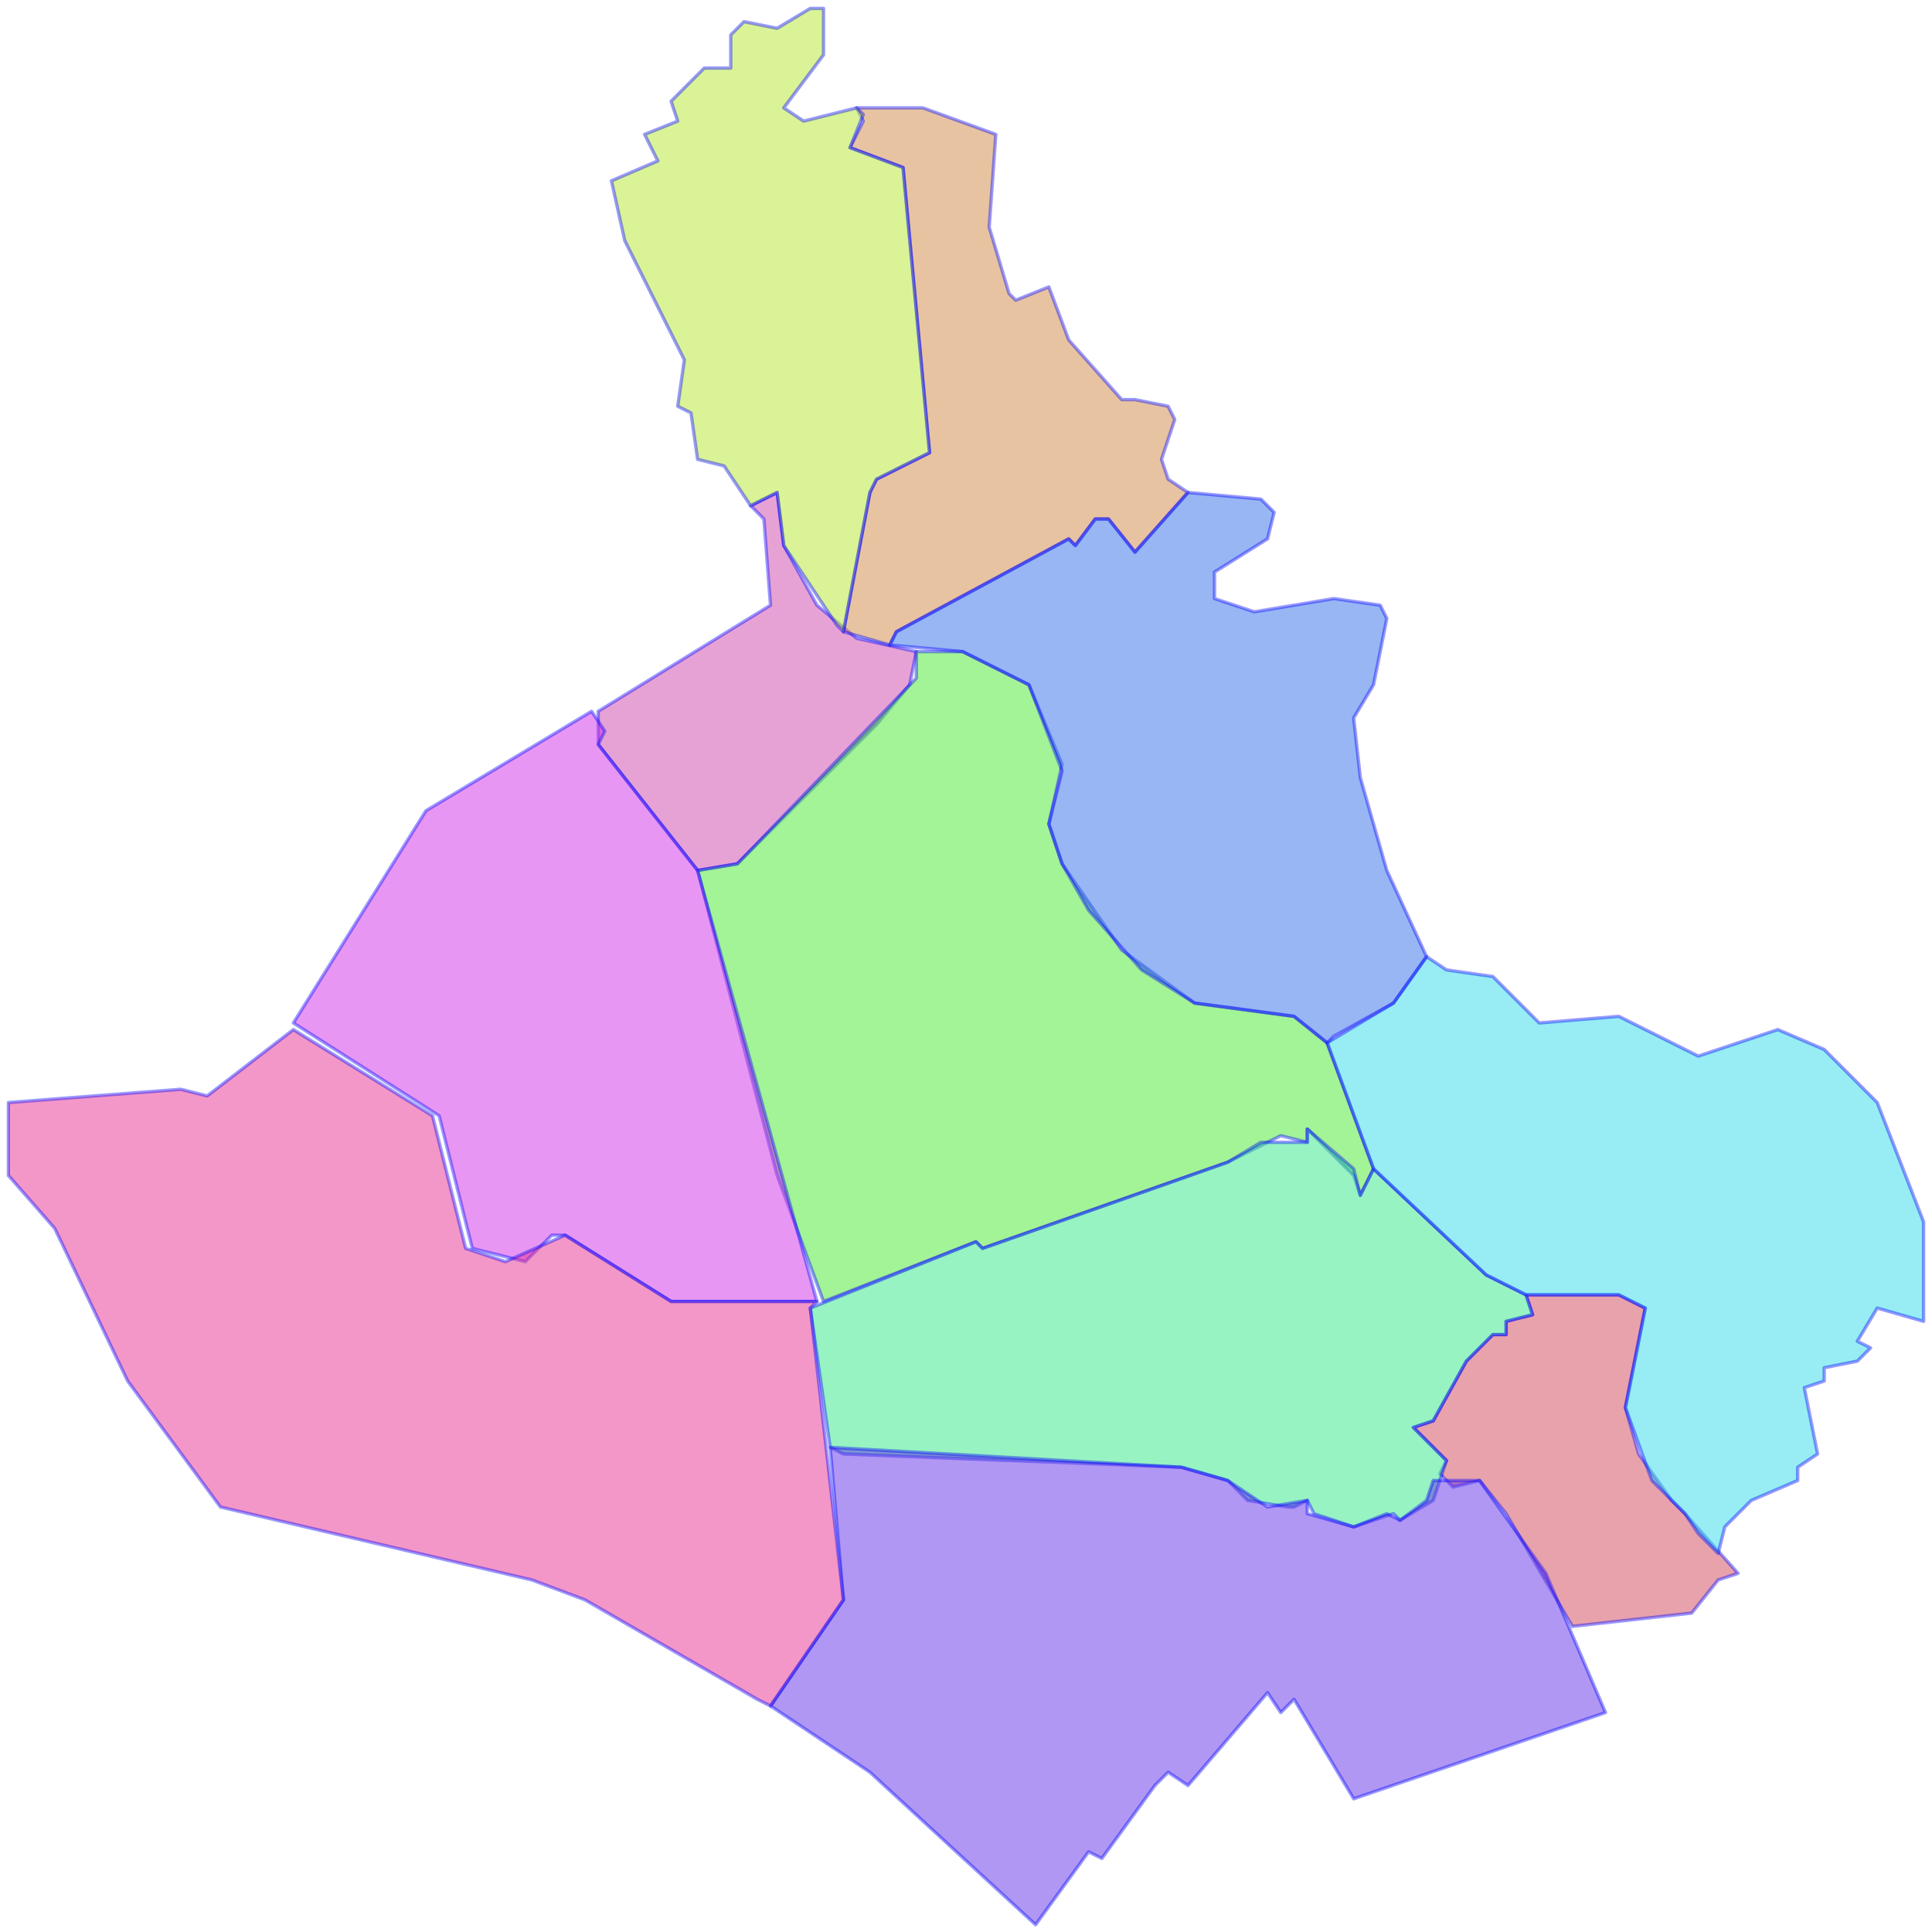
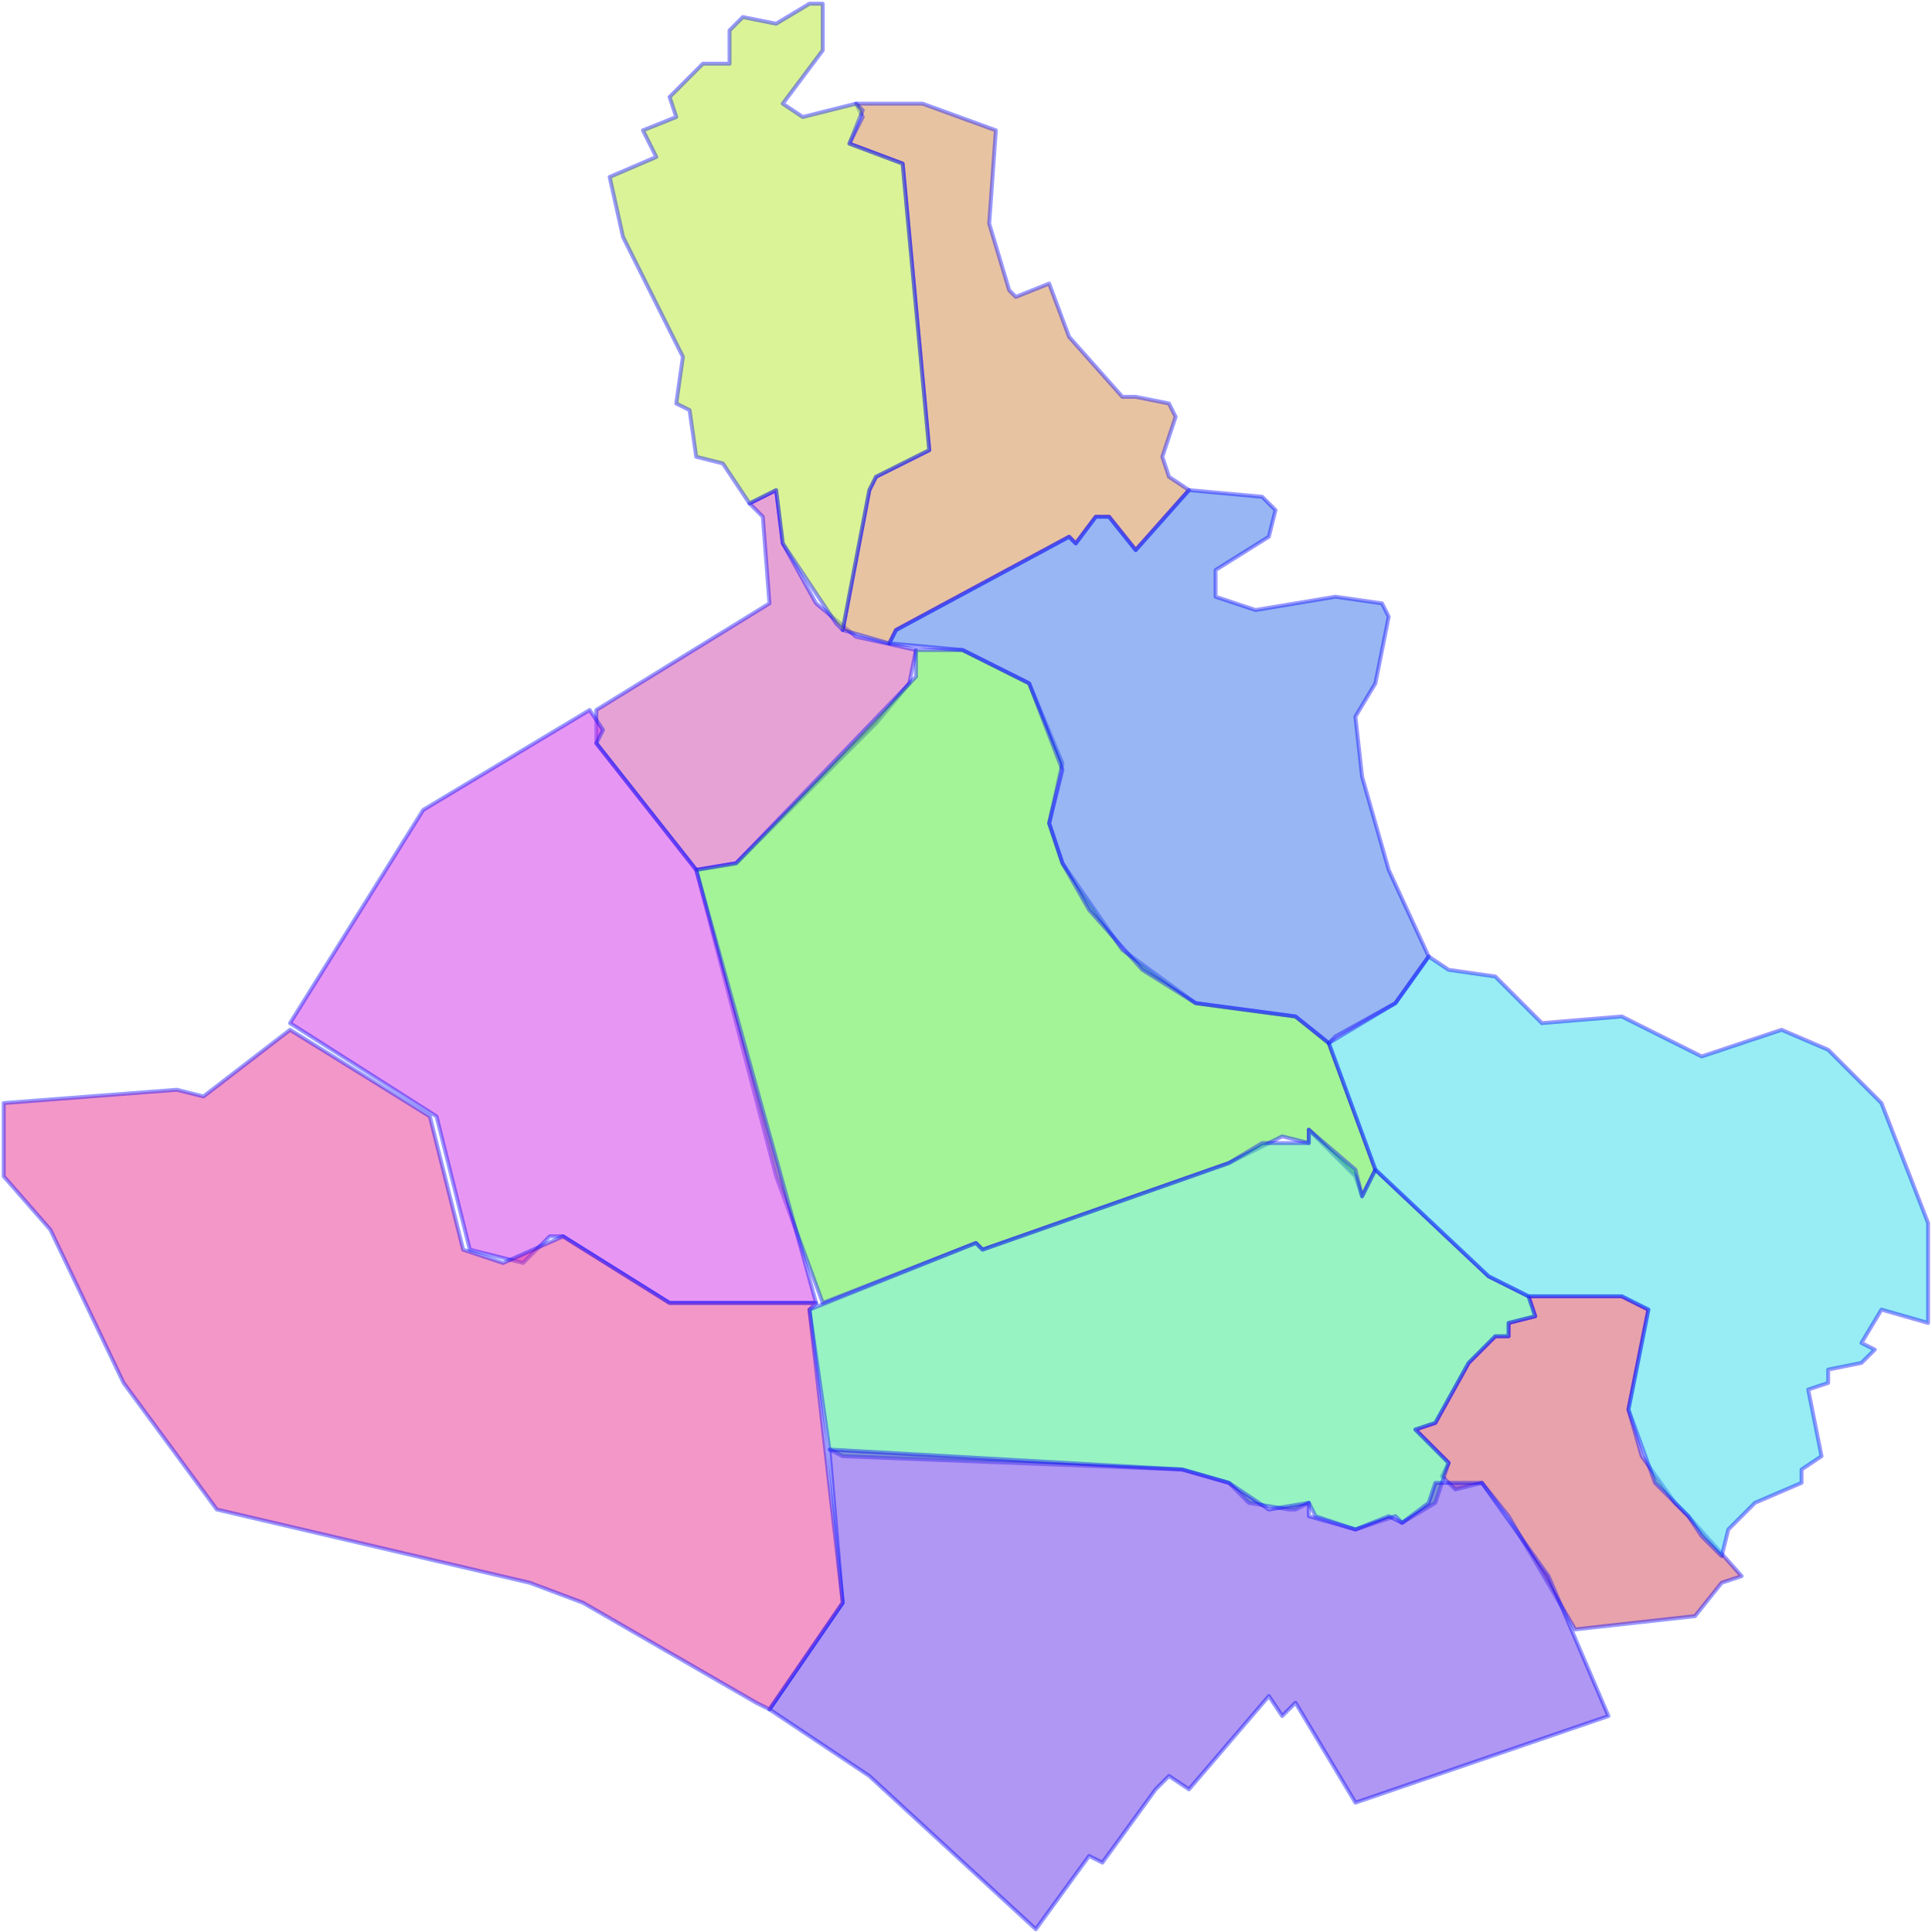
- <svg xmlns="http://www.w3.org/2000/svg" width="578" height="578" viewBox="0 0 578 578" fill="none">
-   <g id="67">
-     <g id="Group">
-       <path id="67_ChauDoc" fill-rule="evenodd" clip-rule="evenodd" d="M262.234 216.767L220.6 258.426L208.704 260.412L178.965 222.718V212.799L230.513 181.058L228.53 155.268L224.565 151.301L232.496 147.333L234.478 163.203L244.391 181.058L256.288 190.977L274.13 194.945L272.148 204.864L262.234 216.767Z" fill="#D147AC" fill-opacity="0.5" stroke="#0000FF" stroke-opacity="0.4" stroke-linecap="round" stroke-linejoin="round" />
-       <path id="67_LongXuyen" fill-rule="evenodd" clip-rule="evenodd" d="M504.114 452.843L519.974 470.698L514.025 472.681L506.097 482.6L470.409 486.568L450.584 452.843L442.653 442.924L434.721 444.907L430.756 440.941L432.739 436.973L422.827 427.054L428.773 425.069L438.687 407.214L446.618 399.28H450.584V395.312L458.512 393.329L456.53 387.376H484.286L492.217 391.344L486.269 421.101L490.234 434.988L500.148 448.875L504.114 452.843Z" fill="#D1475A" fill-opacity="0.5" stroke="#0000FF" stroke-opacity="0.4" stroke-linecap="round" stroke-linejoin="round" />
-       <path id="67_TanChau" fill-rule="evenodd" clip-rule="evenodd" d="M339.557 119.559L349.469 121.543L351.452 125.511L347.486 137.414L349.469 143.365L355.417 147.333L339.557 165.187L331.626 155.268H327.661L321.712 163.203L319.729 161.22L268.182 188.993L266.199 192.961L252.322 188.993L260.253 147.333L262.234 143.365L278.096 135.43L270.165 50.125L254.305 44.173L258.271 36.238L256.288 32.27H276.113L297.921 40.206L295.939 67.98L301.887 87.818L303.87 89.802L313.784 85.834L319.729 101.705L335.592 119.559H339.557Z" fill="#D18847" fill-opacity="0.5" stroke="#0000FF" stroke-opacity="0.4" stroke-linecap="round" stroke-linejoin="round" />
-       <path id="67_AnPhu" fill-rule="evenodd" clip-rule="evenodd" d="M250.339 187.009L234.478 163.203L232.496 147.333L224.565 151.301L216.635 139.398L208.704 137.414L206.722 123.527L202.757 121.543L204.739 107.656L186.896 71.947L182.93 54.093L196.809 48.141L192.843 40.206L202.757 36.238L200.774 30.287L210.687 20.367H218.617V10.448L222.583 6.481L232.496 8.465L242.409 2.513H246.374V16.4L234.478 32.27L240.426 36.238L256.288 32.27L258.271 34.254L254.305 44.173L270.165 50.125L278.096 135.43L262.234 143.365L260.253 147.333L252.322 188.993L250.339 187.009Z" fill="#B7E830" fill-opacity="0.5" stroke="#0000FF" stroke-opacity="0.4" stroke-linecap="round" stroke-linejoin="round" />
-       <path id="67_ChauPhu" fill-rule="evenodd" clip-rule="evenodd" d="M397.053 311.992L410.93 349.682L406.965 357.619L404.982 351.668L391.105 337.781V341.749L383.174 339.763L367.314 347.7L293.956 373.489L291.973 371.506L246.374 389.361L232.496 351.668L208.704 260.412L220.6 258.426L274.13 202.88V194.945H288.01L307.835 204.864L317.747 228.67L313.784 246.524L317.747 258.426L335.592 284.218L357.4 300.088L387.139 304.056L397.053 311.992Z" fill="#49E830" fill-opacity="0.5" stroke="#0000FF" stroke-opacity="0.4" stroke-linecap="round" stroke-linejoin="round" />
-       <path id="67_ChauThanh" fill-rule="evenodd" clip-rule="evenodd" d="M385.157 450.86L373.26 448.875L367.314 442.924L353.434 438.956L252.322 434.988L248.357 433.005L242.409 391.344L291.973 371.506L293.956 373.489L367.314 347.7L377.225 341.749H391.105V337.781L404.982 349.682L406.965 357.619L410.93 349.682L444.635 381.425L456.53 387.376L458.512 393.329L450.584 395.312V399.28H446.618L438.687 407.214L428.773 425.069L422.827 427.054L432.739 436.973L428.773 448.875L418.862 454.826L416.879 452.843L404.982 456.811L393.088 452.843L391.105 448.875L387.139 450.86H385.157Z" fill="#30E886" fill-opacity="0.5" stroke="#0000FF" stroke-opacity="0.4" stroke-linecap="round" stroke-linejoin="round" />
-       <path id="67_ChoMoi" fill-rule="evenodd" clip-rule="evenodd" d="M504.114 452.843L494.2 442.924L486.269 421.101L492.217 391.344L484.286 387.376H456.53L444.635 381.425L410.93 349.682L397.053 311.992L416.879 300.088L426.79 286.2L432.739 290.169L446.618 292.151L460.495 306.038L484.286 304.056L508.077 315.957L531.871 308.024L545.748 313.975L561.61 329.845L575.487 365.555V395.312L561.61 391.344L555.662 401.263L559.627 403.248L555.662 407.214L545.748 409.199V413.167L539.799 415.15L543.765 434.988L537.816 438.956V442.924L523.939 448.875L516.008 456.811L514.025 464.745L508.077 458.794L504.114 452.843Z" fill="#30DCE8" fill-opacity="0.5" stroke="#0000FF" stroke-opacity="0.4" stroke-linecap="round" stroke-linejoin="round" />
-       <path id="67_PhuTan" fill-rule="evenodd" clip-rule="evenodd" d="M397.053 311.992L387.139 304.056L357.4 300.088L341.54 290.169L325.678 272.313L317.747 258.426L313.784 246.524L317.747 230.654L307.835 204.864L288.01 194.945L266.199 192.961L268.182 188.993L319.729 161.22L321.712 163.203L327.661 155.268H331.626L339.557 165.187L355.417 147.333L377.225 149.316L381.191 153.284L379.208 161.22L363.348 171.139V179.074L375.243 183.042L399.034 179.074L412.913 181.058L414.896 185.026L410.93 204.864L404.982 214.783L406.965 232.637L414.896 260.412L426.79 286.2L416.879 300.088L399.034 310.007L397.053 311.992Z" fill="#306EE8" fill-opacity="0.5" stroke="#0000FF" stroke-opacity="0.4" stroke-linecap="round" stroke-linejoin="round" />
-       <path id="67_ThoaiSon" fill-rule="evenodd" clip-rule="evenodd" d="M345.503 534.18L329.643 556.003L325.678 554.018L309.818 575.841L260.253 530.212L230.513 510.374L252.322 478.632L248.357 433.005L353.434 438.956L367.314 442.924L379.208 450.86L391.105 448.875V452.843L404.982 456.811L414.896 452.843L418.862 454.826L426.79 448.875L428.773 442.924H442.652L462.478 470.698L480.321 512.357L404.982 538.148L387.139 508.391L383.174 512.357L379.208 506.406L355.417 534.18L349.469 530.212L345.503 534.18Z" fill="#6130E8" fill-opacity="0.5" stroke="#0000FF" stroke-opacity="0.4" stroke-linecap="round" stroke-linejoin="round" />
-       <path id="67_TinhBien" fill-rule="evenodd" clip-rule="evenodd" d="M244.391 389.361H200.774L169.052 369.523H165.087L157.156 377.457L141.296 373.488L131.383 333.813L87.765 306.038L127.417 242.557L176.983 212.799L180.948 218.751L178.965 222.718L208.704 260.412L244.391 389.361Z" fill="#D030E8" fill-opacity="0.5" stroke="#0000FF" stroke-opacity="0.4" stroke-linecap="round" stroke-linejoin="round" />
-       <path id="67_TriTon" fill-rule="evenodd" clip-rule="evenodd" d="M226.548 508.391L175 478.632L159.139 472.681L65.957 450.86L38.2 413.167L16.391 367.538L2.513 351.668V329.844L54.061 325.876L61.991 327.862L87.765 308.024L129.4 333.813L139.313 373.488L151.209 377.457L169.052 369.523L200.774 389.361H244.391L242.409 391.344L252.322 478.632L230.513 510.374L226.548 508.391Z" fill="#E83092" fill-opacity="0.5" stroke="#0000FF" stroke-opacity="0.4" stroke-linecap="round" stroke-linejoin="round" />
-     </g>
+ <svg xmlns="http://www.w3.org/2000/svg" width="492" height="492" viewBox="0 0 492 492" fill="none">
+   <g id="67" name="An Giang">
+     <path id="6711" class="district" name="TP Châu Đốc" fill-rule="evenodd" clip-rule="evenodd" d="M223.082 184.195L187.473 219.825L177.298 221.523L151.863 189.284V180.801L195.951 153.653L194.255 131.596L190.864 128.203L197.647 124.809L199.342 138.382L207.821 153.653L217.996 162.137L233.256 165.531L231.561 174.014L223.082 184.195Z" fill="#D147AC" fill-opacity="0.5" stroke="#0000FF" stroke-opacity="0.4" stroke-linecap="round" stroke-linejoin="round" />
+     <path id="6710" class="district" name="TP Long Xuyên" fill-rule="evenodd" clip-rule="evenodd" d="M429.956 386.105L443.521 401.376L438.433 403.072L431.652 411.556L401.129 414.95L384.173 386.105L377.39 377.622L370.606 379.318L367.215 375.926L368.911 372.532L360.433 364.049L365.519 362.351L373.998 347.08L380.781 340.294H384.173V336.9L390.954 335.204L389.259 330.113H412.998L419.781 333.507L414.694 358.957L418.085 370.834L426.564 382.712L429.956 386.105Z" fill="#D1475A" fill-opacity="0.5" stroke="#0000FF" stroke-opacity="0.4" stroke-linecap="round" stroke-linejoin="round" />
+     <path id="6709" class="district" name="Tân Châu" fill-rule="evenodd" clip-rule="evenodd" d="M289.214 101.055L297.692 102.752L299.388 106.145L295.996 116.326L297.692 121.415L302.779 124.809L289.214 140.079L282.431 131.596H279.04L273.952 138.382L272.256 136.686L228.169 160.44L226.473 163.834L214.604 160.44L221.387 124.809L223.082 121.415L236.648 114.629L229.865 41.669L216.3 36.579L219.692 29.792L217.996 26.399H234.952L253.604 33.186L251.909 56.94L256.996 73.907L258.692 75.604L267.171 72.21L272.256 85.785L285.823 101.055H289.214Z" fill="#D18847" fill-opacity="0.5" stroke="#0000FF" stroke-opacity="0.4" stroke-linecap="round" stroke-linejoin="round" />
+     <path id="6708" class="district" name="An Phú" fill-rule="evenodd" clip-rule="evenodd" d="M212.908 158.743L199.342 138.382L197.647 124.809L190.864 128.203L184.082 118.023L177.298 116.326L175.603 104.448L172.212 102.752L173.907 90.874L158.647 60.333L155.255 45.063L167.125 39.972L163.733 33.186L172.212 29.792L170.516 24.702L178.994 16.218H185.777V7.735L189.169 4.341L197.647 6.038L206.126 0.948H209.517V12.825L199.342 26.399L204.43 29.792L217.996 26.399L219.692 28.095L216.3 36.579L229.865 41.669L236.648 114.629L223.082 121.415L221.387 124.809L214.604 160.44L212.908 158.743Z" fill="#B7E830" fill-opacity="0.5" stroke="#0000FF" stroke-opacity="0.4" stroke-linecap="round" stroke-linejoin="round" />
+     <path id="6707" class="district" name="Châu Phú" fill-rule="evenodd" clip-rule="evenodd" d="M338.389 265.638L350.258 297.874L346.867 304.662L345.171 299.573L333.302 287.695V291.089L326.519 289.39L312.954 296.179L250.213 318.236L248.517 316.54L209.517 331.811L197.647 299.573L177.298 221.523L187.473 219.825L233.256 172.317V165.531H245.127L262.083 174.014L270.561 194.375L267.171 209.645L270.561 219.825L285.823 241.884L304.475 255.457L329.91 258.851L338.389 265.638Z" fill="#49E830" fill-opacity="0.5" stroke="#0000FF" stroke-opacity="0.4" stroke-linecap="round" stroke-linejoin="round" />
+     <path id="6706" class="district" name="Châu Thành" fill-rule="evenodd" clip-rule="evenodd" d="M328.215 384.409L318.04 382.712L312.954 377.622L301.083 374.228L214.604 370.834L211.213 369.138L206.126 333.507L248.517 316.54L250.213 318.236L312.954 296.179L321.431 291.089H333.302V287.695L345.171 297.874L346.867 304.662L350.258 297.874L379.085 325.023L389.259 330.113L390.954 335.204L384.173 336.9V340.294H380.781L373.998 347.08L365.519 362.351L360.433 364.048L368.911 372.532L365.519 382.712L357.042 387.801L355.346 386.105L345.171 389.499L334.998 386.105L333.302 382.712L329.91 384.409H328.215Z" fill="#30E886" fill-opacity="0.5" stroke="#0000FF" stroke-opacity="0.4" stroke-linecap="round" stroke-linejoin="round" />
+     <path id="6705" class="district" name="Chợ Mới" fill-rule="evenodd" clip-rule="evenodd" d="M429.956 386.105L421.477 377.622L414.694 358.957L419.781 333.507L412.998 330.113H389.259L379.085 325.023L350.258 297.874L338.389 265.638L355.346 255.457L363.823 243.579L368.911 246.974L380.781 248.669L392.65 260.546L412.998 258.851L433.346 269.03L453.696 262.245L465.565 267.334L479.131 280.908L491 311.45V336.9L479.131 333.507L474.044 341.99L477.435 343.688L474.044 347.08L465.565 348.778V352.171L460.477 353.867L463.869 370.834L458.781 374.228V377.622L446.912 382.712L440.129 389.499L438.433 396.285L433.346 391.195L429.956 386.105Z" fill="#30DCE8" fill-opacity="0.5" stroke="#0000FF" stroke-opacity="0.4" stroke-linecap="round" stroke-linejoin="round" />
+     <path id="6704" class="district" name="Phú Tân" fill-rule="evenodd" clip-rule="evenodd" d="M338.389 265.638L329.91 258.851L304.475 255.457L290.91 246.974L277.344 231.702L270.561 219.825L267.171 209.645L270.561 196.072L262.083 174.014L245.127 165.531L226.473 163.834L228.169 160.44L272.256 136.686L273.952 138.382L279.04 131.596H282.431L289.214 140.079L302.779 124.809L321.431 126.505L324.823 129.899L323.127 136.686L309.562 145.17V151.957L319.736 155.35L340.084 151.957L351.954 153.653L353.65 157.047L350.258 174.014L345.171 182.498L346.867 197.768L353.65 221.523L363.823 243.579L355.346 255.457L340.084 263.941L338.389 265.638Z" fill="#306EE8" fill-opacity="0.5" stroke="#0000FF" stroke-opacity="0.4" stroke-linecap="round" stroke-linejoin="round" />
+     <path id="6703" class="district" name="Thoại Sơn" fill-rule="evenodd" clip-rule="evenodd" d="M294.3 455.671L280.735 474.336L277.344 472.638L263.779 491.303L221.387 452.277L195.951 435.31L214.604 408.162L211.213 369.138L301.083 374.228L312.954 377.622L323.127 384.409L333.302 382.712V386.105L345.171 389.499L353.65 386.105L357.042 387.801L363.823 382.712L365.519 377.622H377.389L394.346 401.376L409.607 437.006L345.171 459.065L329.91 433.614L326.519 437.006L323.127 431.917L302.779 455.671L297.692 452.277L294.3 455.671Z" fill="#6130E8" fill-opacity="0.5" stroke="#0000FF" stroke-opacity="0.4" stroke-linecap="round" stroke-linejoin="round" />
+     <path id="6702" class="district" name="Tịnh Biên" fill-rule="evenodd" clip-rule="evenodd" d="M207.821 331.81H170.516L143.385 314.843H139.994L133.211 321.629L119.646 318.235L111.167 284.301L73.862 260.546L107.775 206.252L150.168 180.801L153.559 185.891L151.863 189.284L177.298 221.523L207.821 331.81Z" fill="#D030E8" fill-opacity="0.5" stroke="#0000FF" stroke-opacity="0.4" stroke-linecap="round" stroke-linejoin="round" />
+     <path id="6701" class="district" name="Trí Tôn" fill-rule="evenodd" clip-rule="evenodd" d="M192.56 433.614L148.472 408.162L134.907 403.072L55.21 384.409L31.47 352.171L12.818 313.146L0.948 299.572V280.907L45.035 277.513L51.818 279.212L73.862 262.245L109.471 284.301L117.95 318.235L128.124 321.629L143.385 314.844L170.516 331.81H207.821L206.126 333.507L214.604 408.162L195.951 435.31L192.56 433.614Z" fill="#E83092" fill-opacity="0.5" stroke="#0000FF" stroke-opacity="0.4" stroke-linecap="round" stroke-linejoin="round" />
  </g>
</svg>
